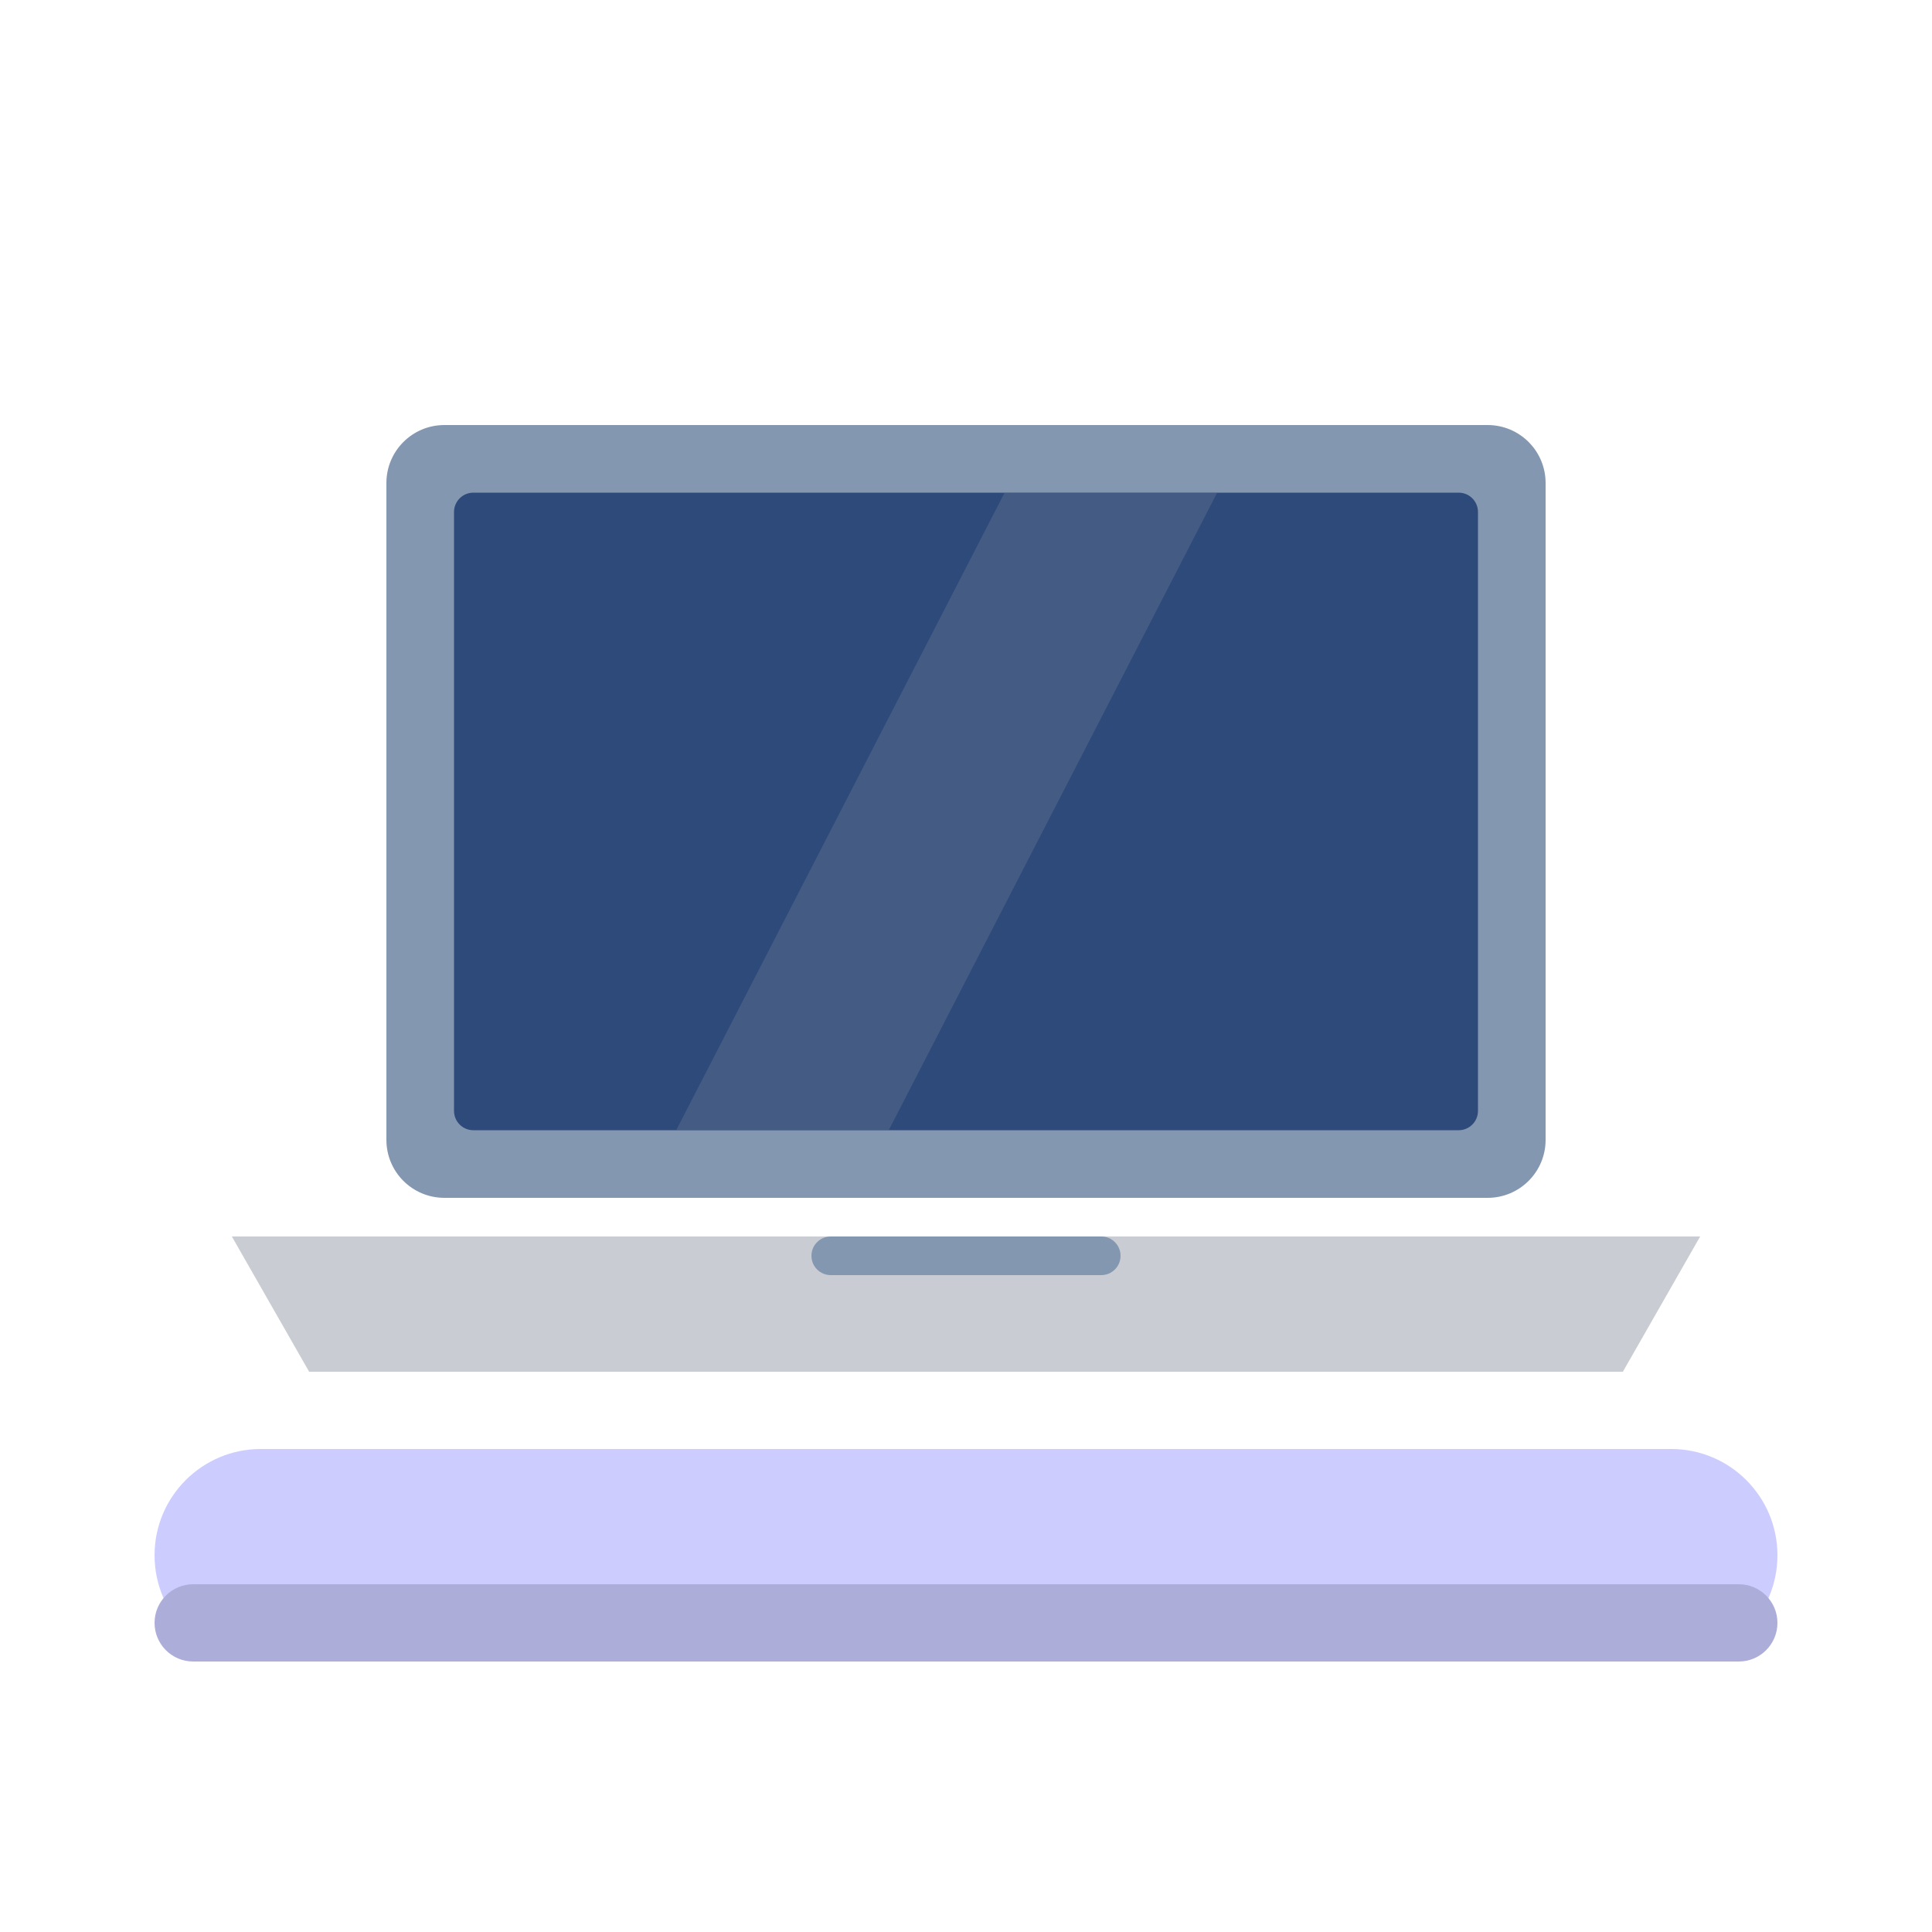
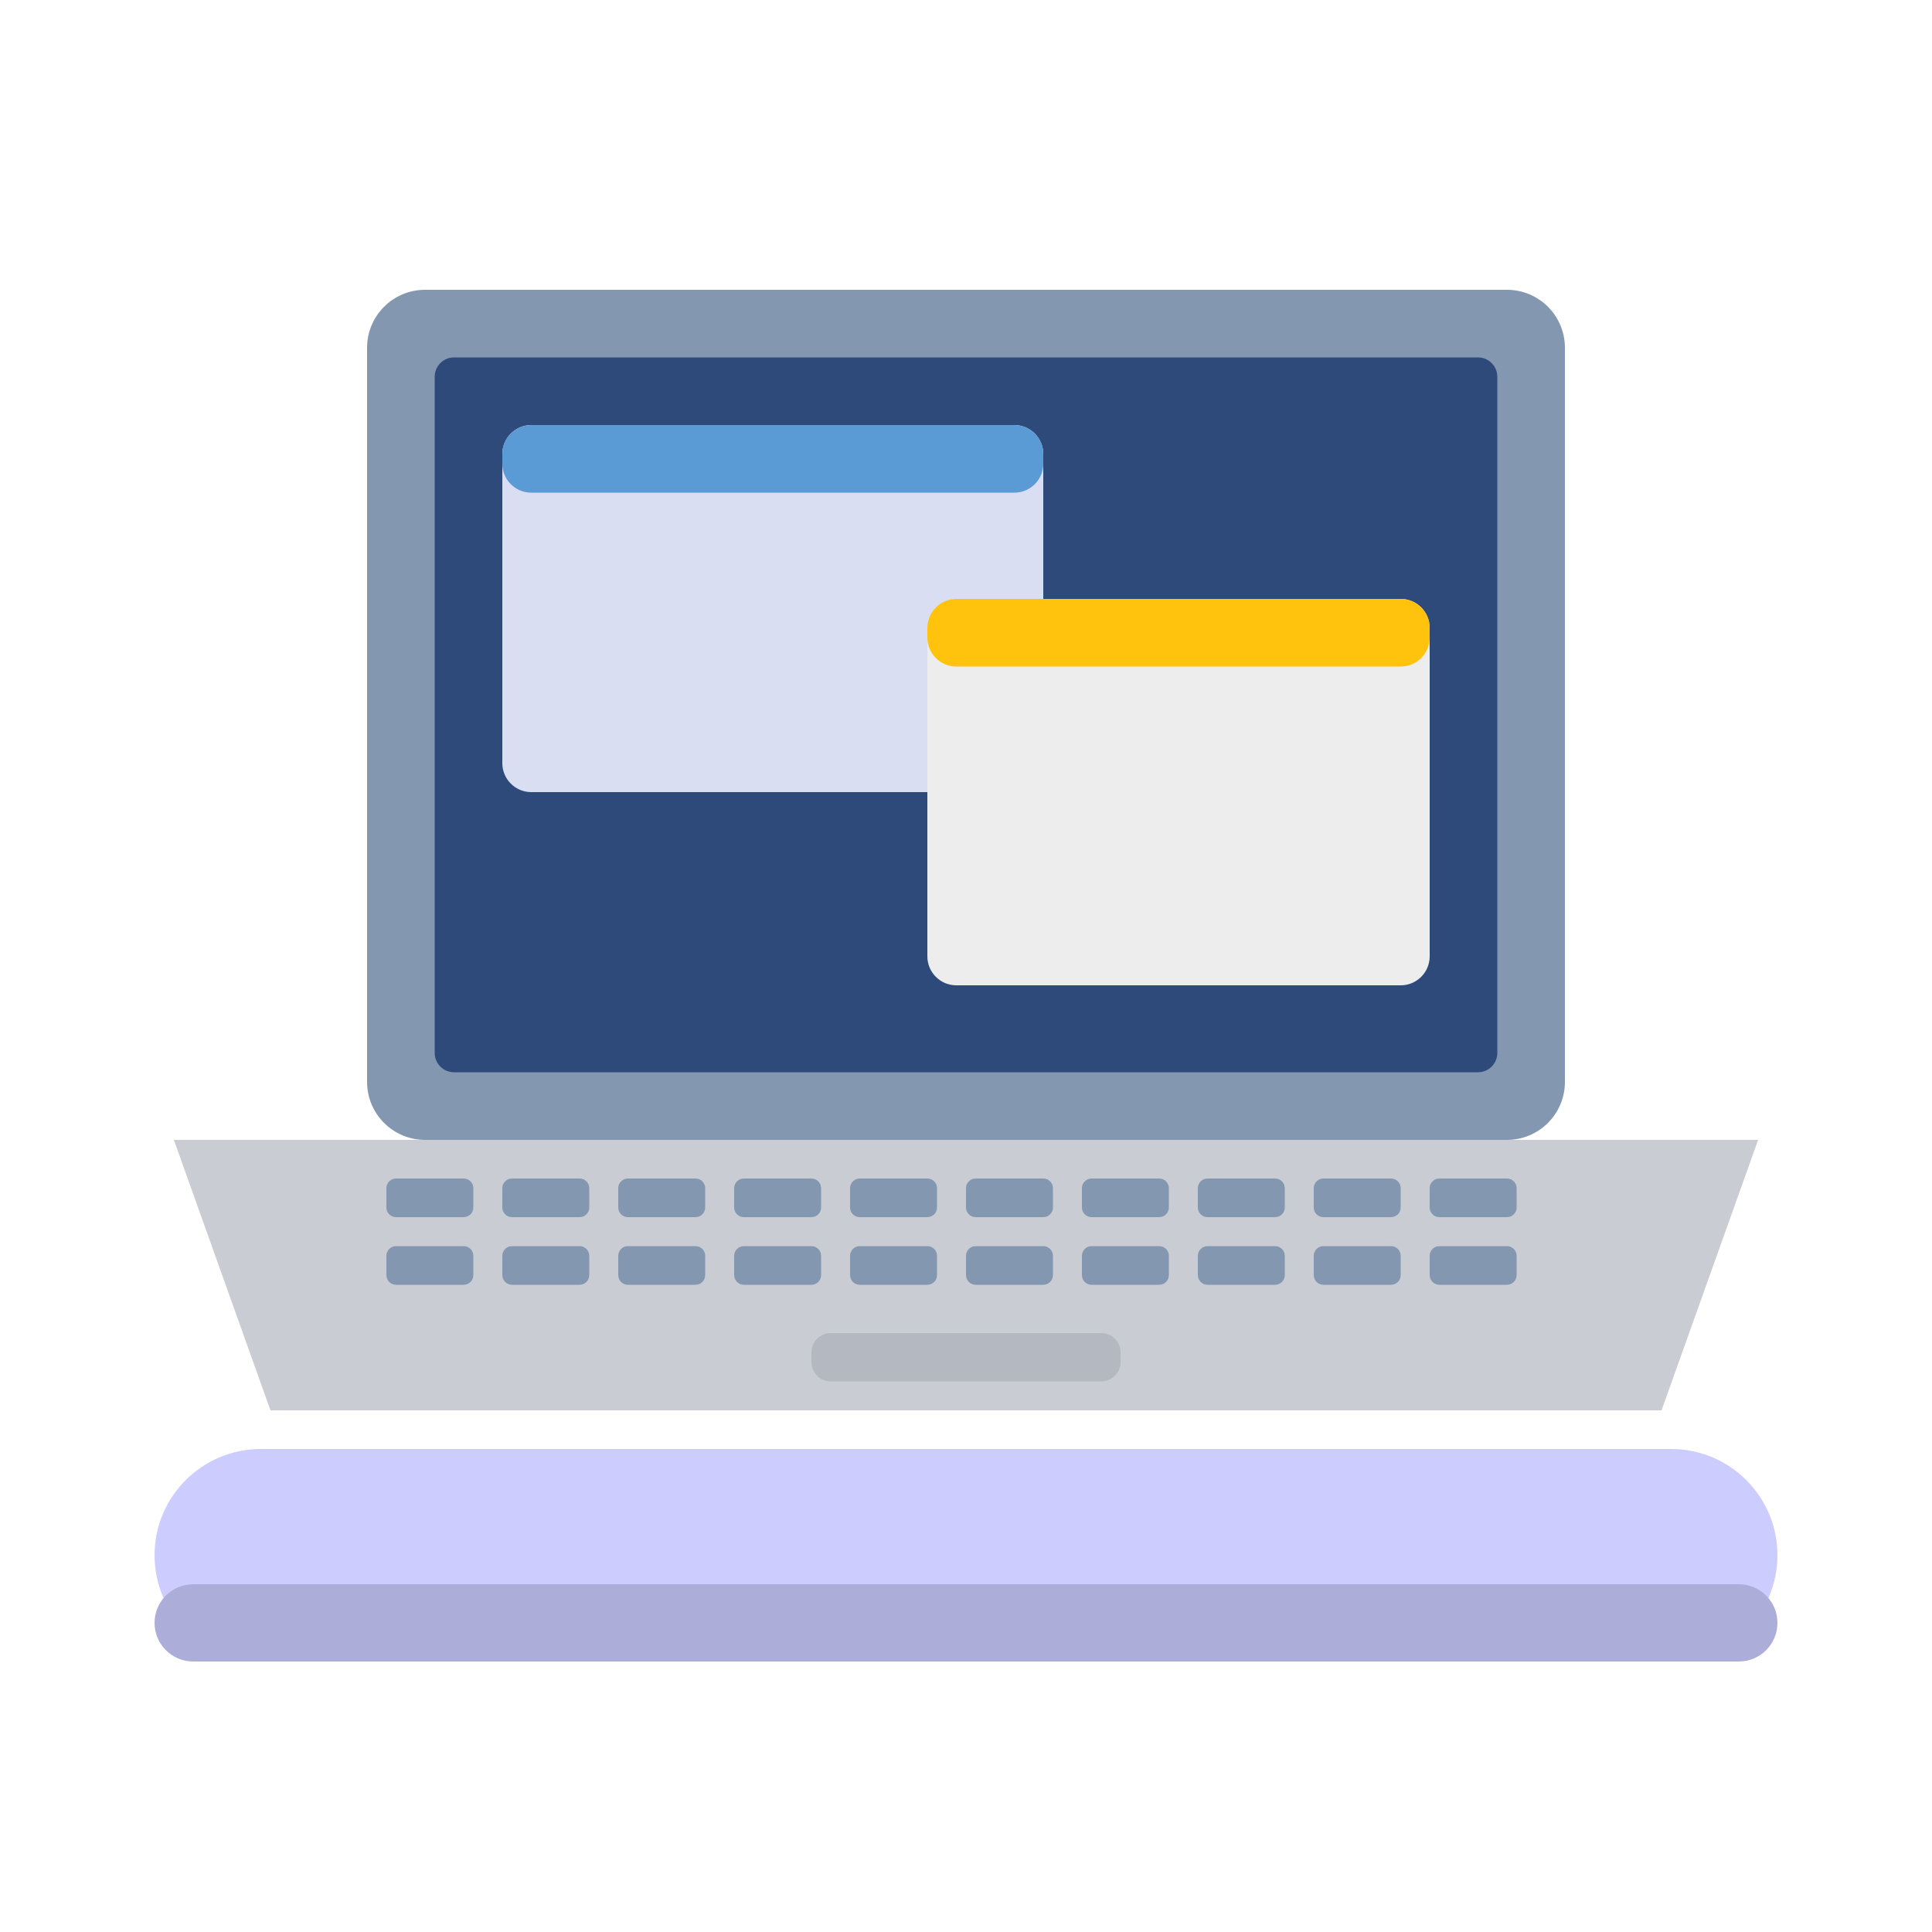
<svg xmlns="http://www.w3.org/2000/svg" viewBox="0 0 200 200">
  <rect x="16" y="150" width="168" height="22" rx="11" fill="#CCCCFF" />
  <rect x="16" y="164" width="168" height="8" rx="4" fill="#ADADD9" />
-   <rect x="40" y="44" width="120" height="80" rx="6" fill="#8497B0" />
-   <rect x="47" y="51" width="106" height="66" rx="2" fill="#2E4A7A" />
-   <polygon points="104,51 126,51 92,117 70,117" fill="#5A6E8C" opacity=".5" />
-   <path d="M24 128 H 176 L 168 142 H 32 Z" fill="#C9CCD3" />
-   <rect x="84" y="128" width="32" height="4" rx="2" fill="#8497B0" />
+   <rect x="38" y="30" width="124" height="88" rx="6" fill="#8497B0" />
+   <rect x="45" y="37" width="110" height="74" rx="2" fill="#2E4A7A" />
+   <rect x="52" y="44" width="56" height="38" rx="3" fill="#D9DEF2" />
+   <rect x="52" y="44" width="56" height="7" rx="3" fill="#5B9BD5" />
+   <rect x="96" y="62" width="52" height="40" rx="3" fill="#EDEDED" />
+   <rect x="96" y="62" width="52" height="7" rx="3" fill="#FFC20D" />
+   <path d="M18 118 H 182 L 172 146 H 28 Z" fill="#C9CCD3" />
+   <rect x="40" y="122" width="9" height="4" rx="1" fill="#8497B0" />
+   <rect x="40" y="129" width="9" height="4" rx="1" fill="#8497B0" />
+   <rect x="52" y="122" width="9" height="4" rx="1" fill="#8497B0" />
+   <rect x="52" y="129" width="9" height="4" rx="1" fill="#8497B0" />
+   <rect x="64" y="122" width="9" height="4" rx="1" fill="#8497B0" />
+   <rect x="64" y="129" width="9" height="4" rx="1" fill="#8497B0" />
+   <rect x="76" y="122" width="9" height="4" rx="1" fill="#8497B0" />
+   <rect x="76" y="129" width="9" height="4" rx="1" fill="#8497B0" />
+   <rect x="88" y="122" width="9" height="4" rx="1" fill="#8497B0" />
+   <rect x="88" y="129" width="9" height="4" rx="1" fill="#8497B0" />
+   <rect x="100" y="122" width="9" height="4" rx="1" fill="#8497B0" />
+   <rect x="100" y="129" width="9" height="4" rx="1" fill="#8497B0" />
+   <rect x="112" y="122" width="9" height="4" rx="1" fill="#8497B0" />
+   <rect x="112" y="129" width="9" height="4" rx="1" fill="#8497B0" />
+   <rect x="124" y="122" width="9" height="4" rx="1" fill="#8497B0" />
+   <rect x="124" y="129" width="9" height="4" rx="1" fill="#8497B0" />
+   <rect x="136" y="122" width="9" height="4" rx="1" fill="#8497B0" />
+   <rect x="136" y="129" width="9" height="4" rx="1" fill="#8497B0" />
+   <rect x="148" y="122" width="9" height="4" rx="1" fill="#8497B0" />
+   <rect x="148" y="129" width="9" height="4" rx="1" fill="#8497B0" />
+   <rect x="84" y="138" width="32" height="5" rx="2" fill="#B4B8C0" />
</svg>
